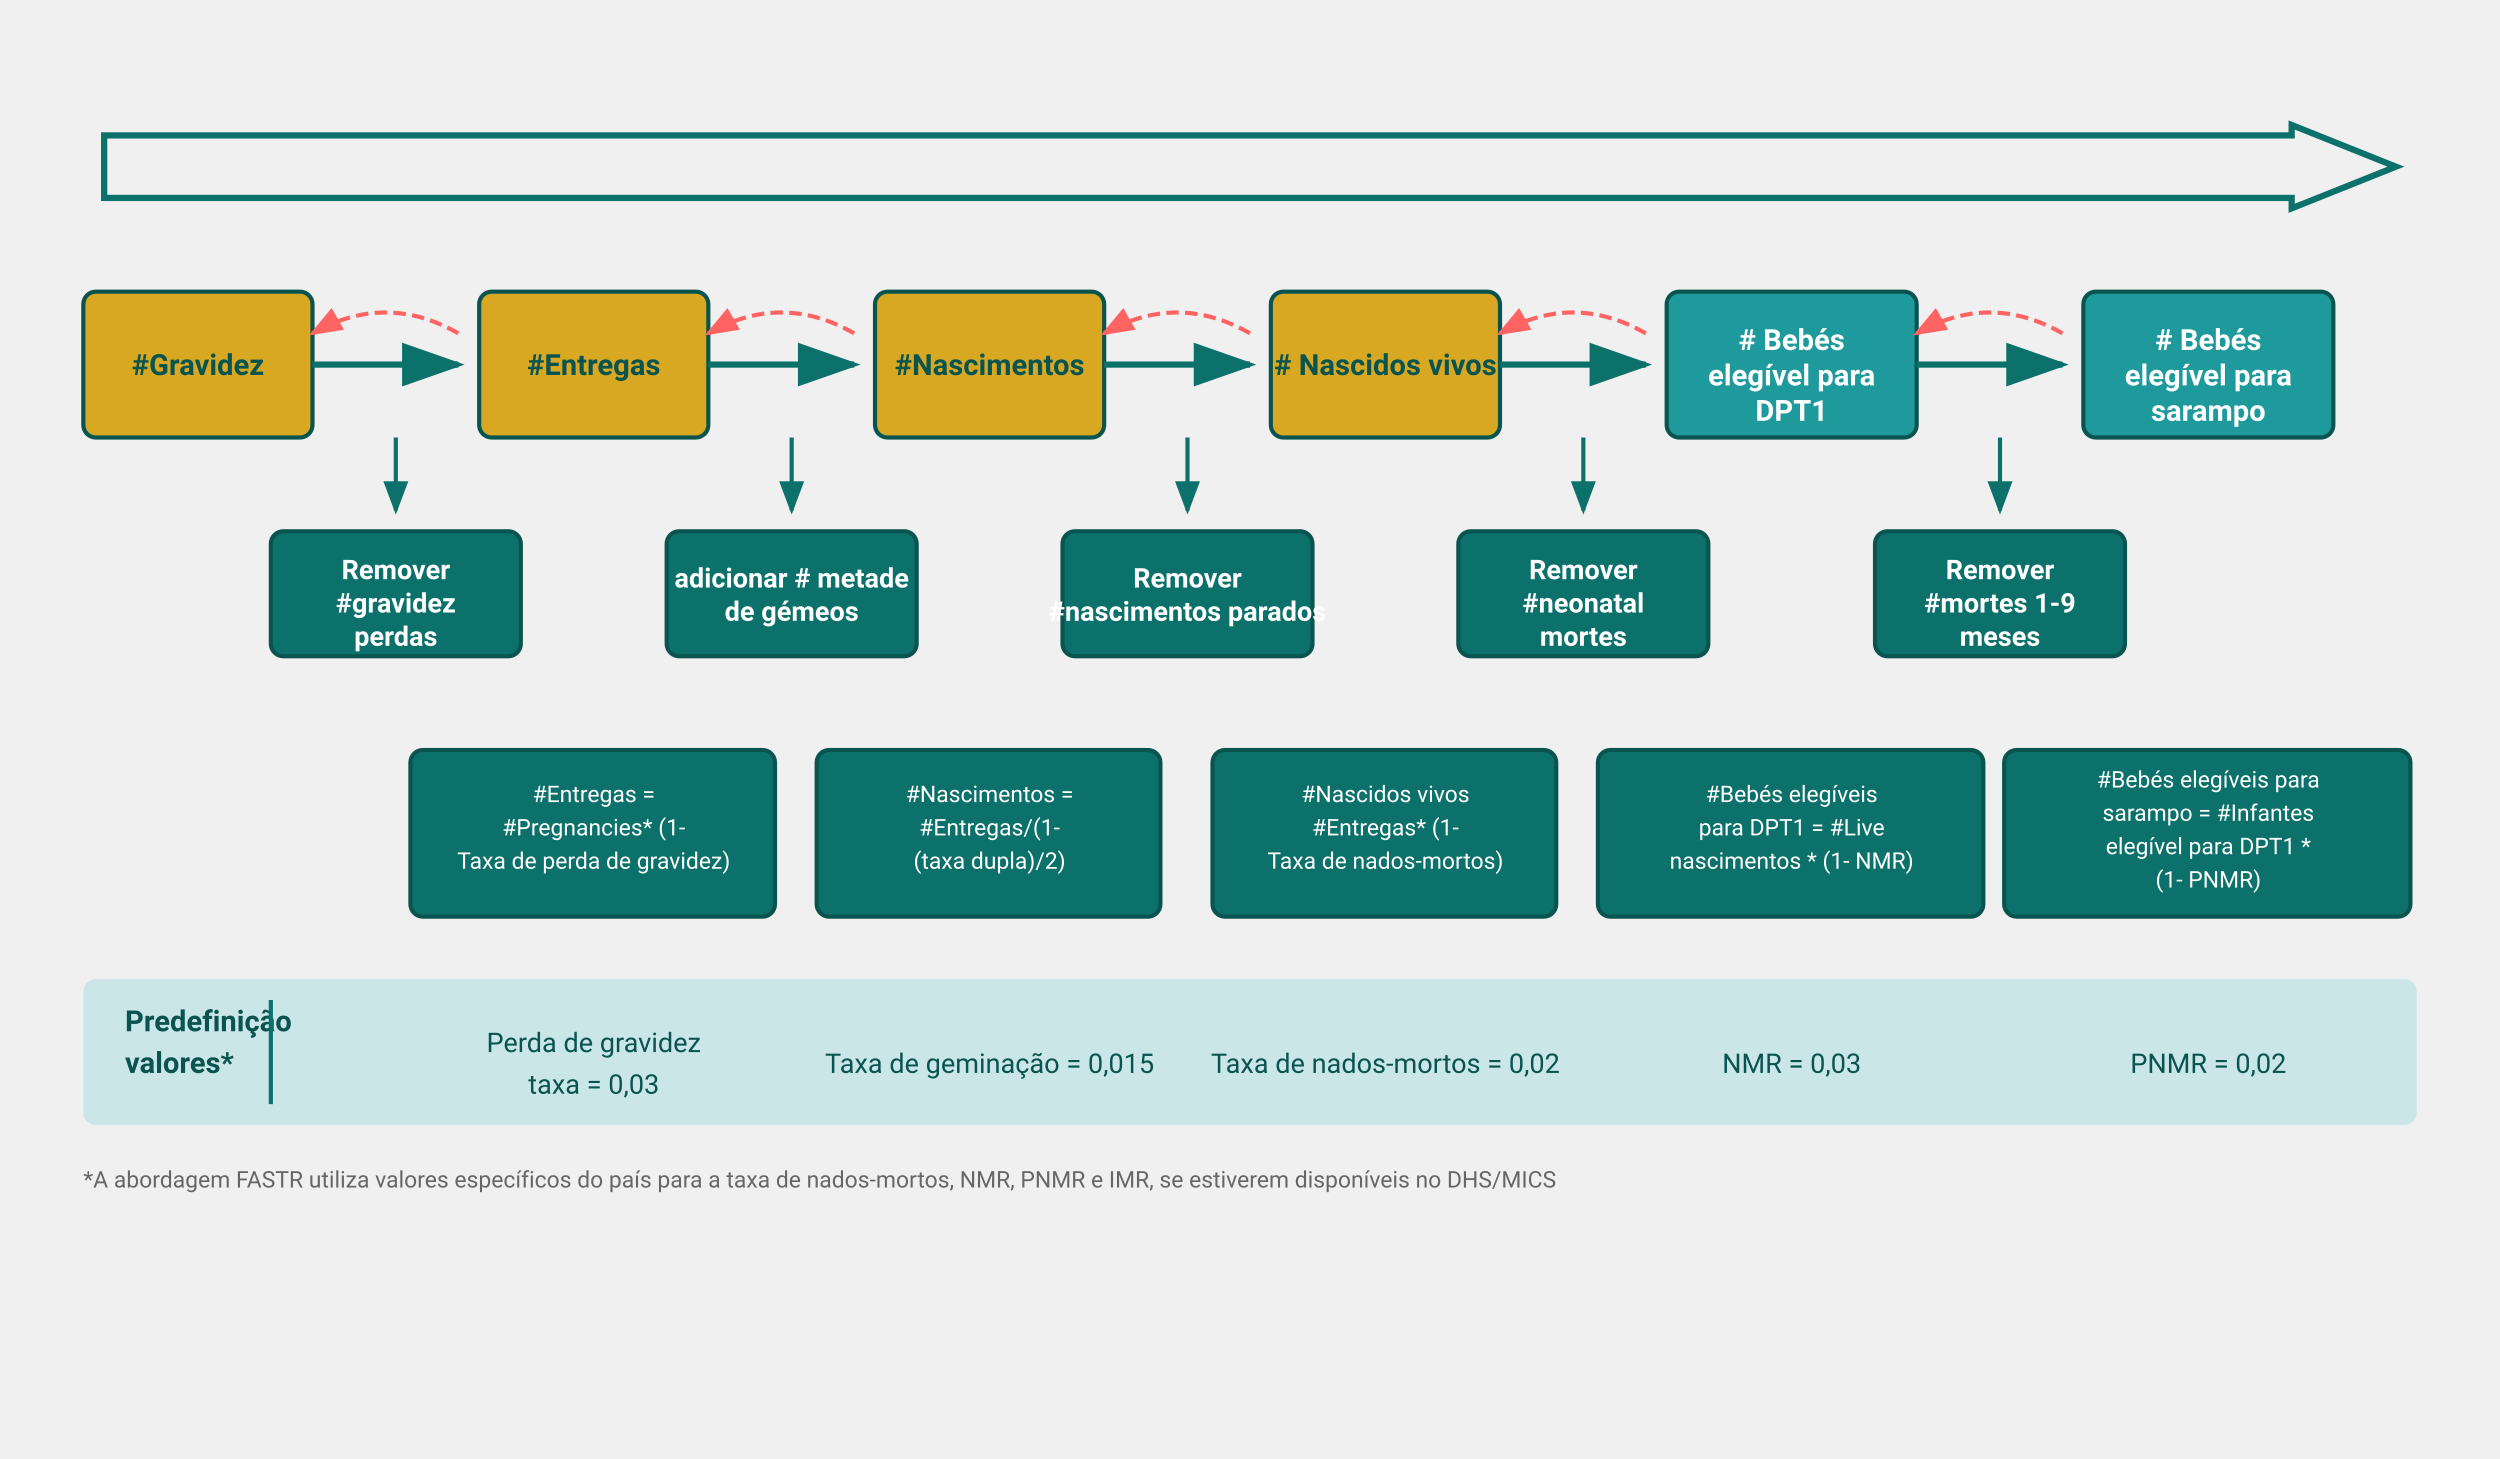
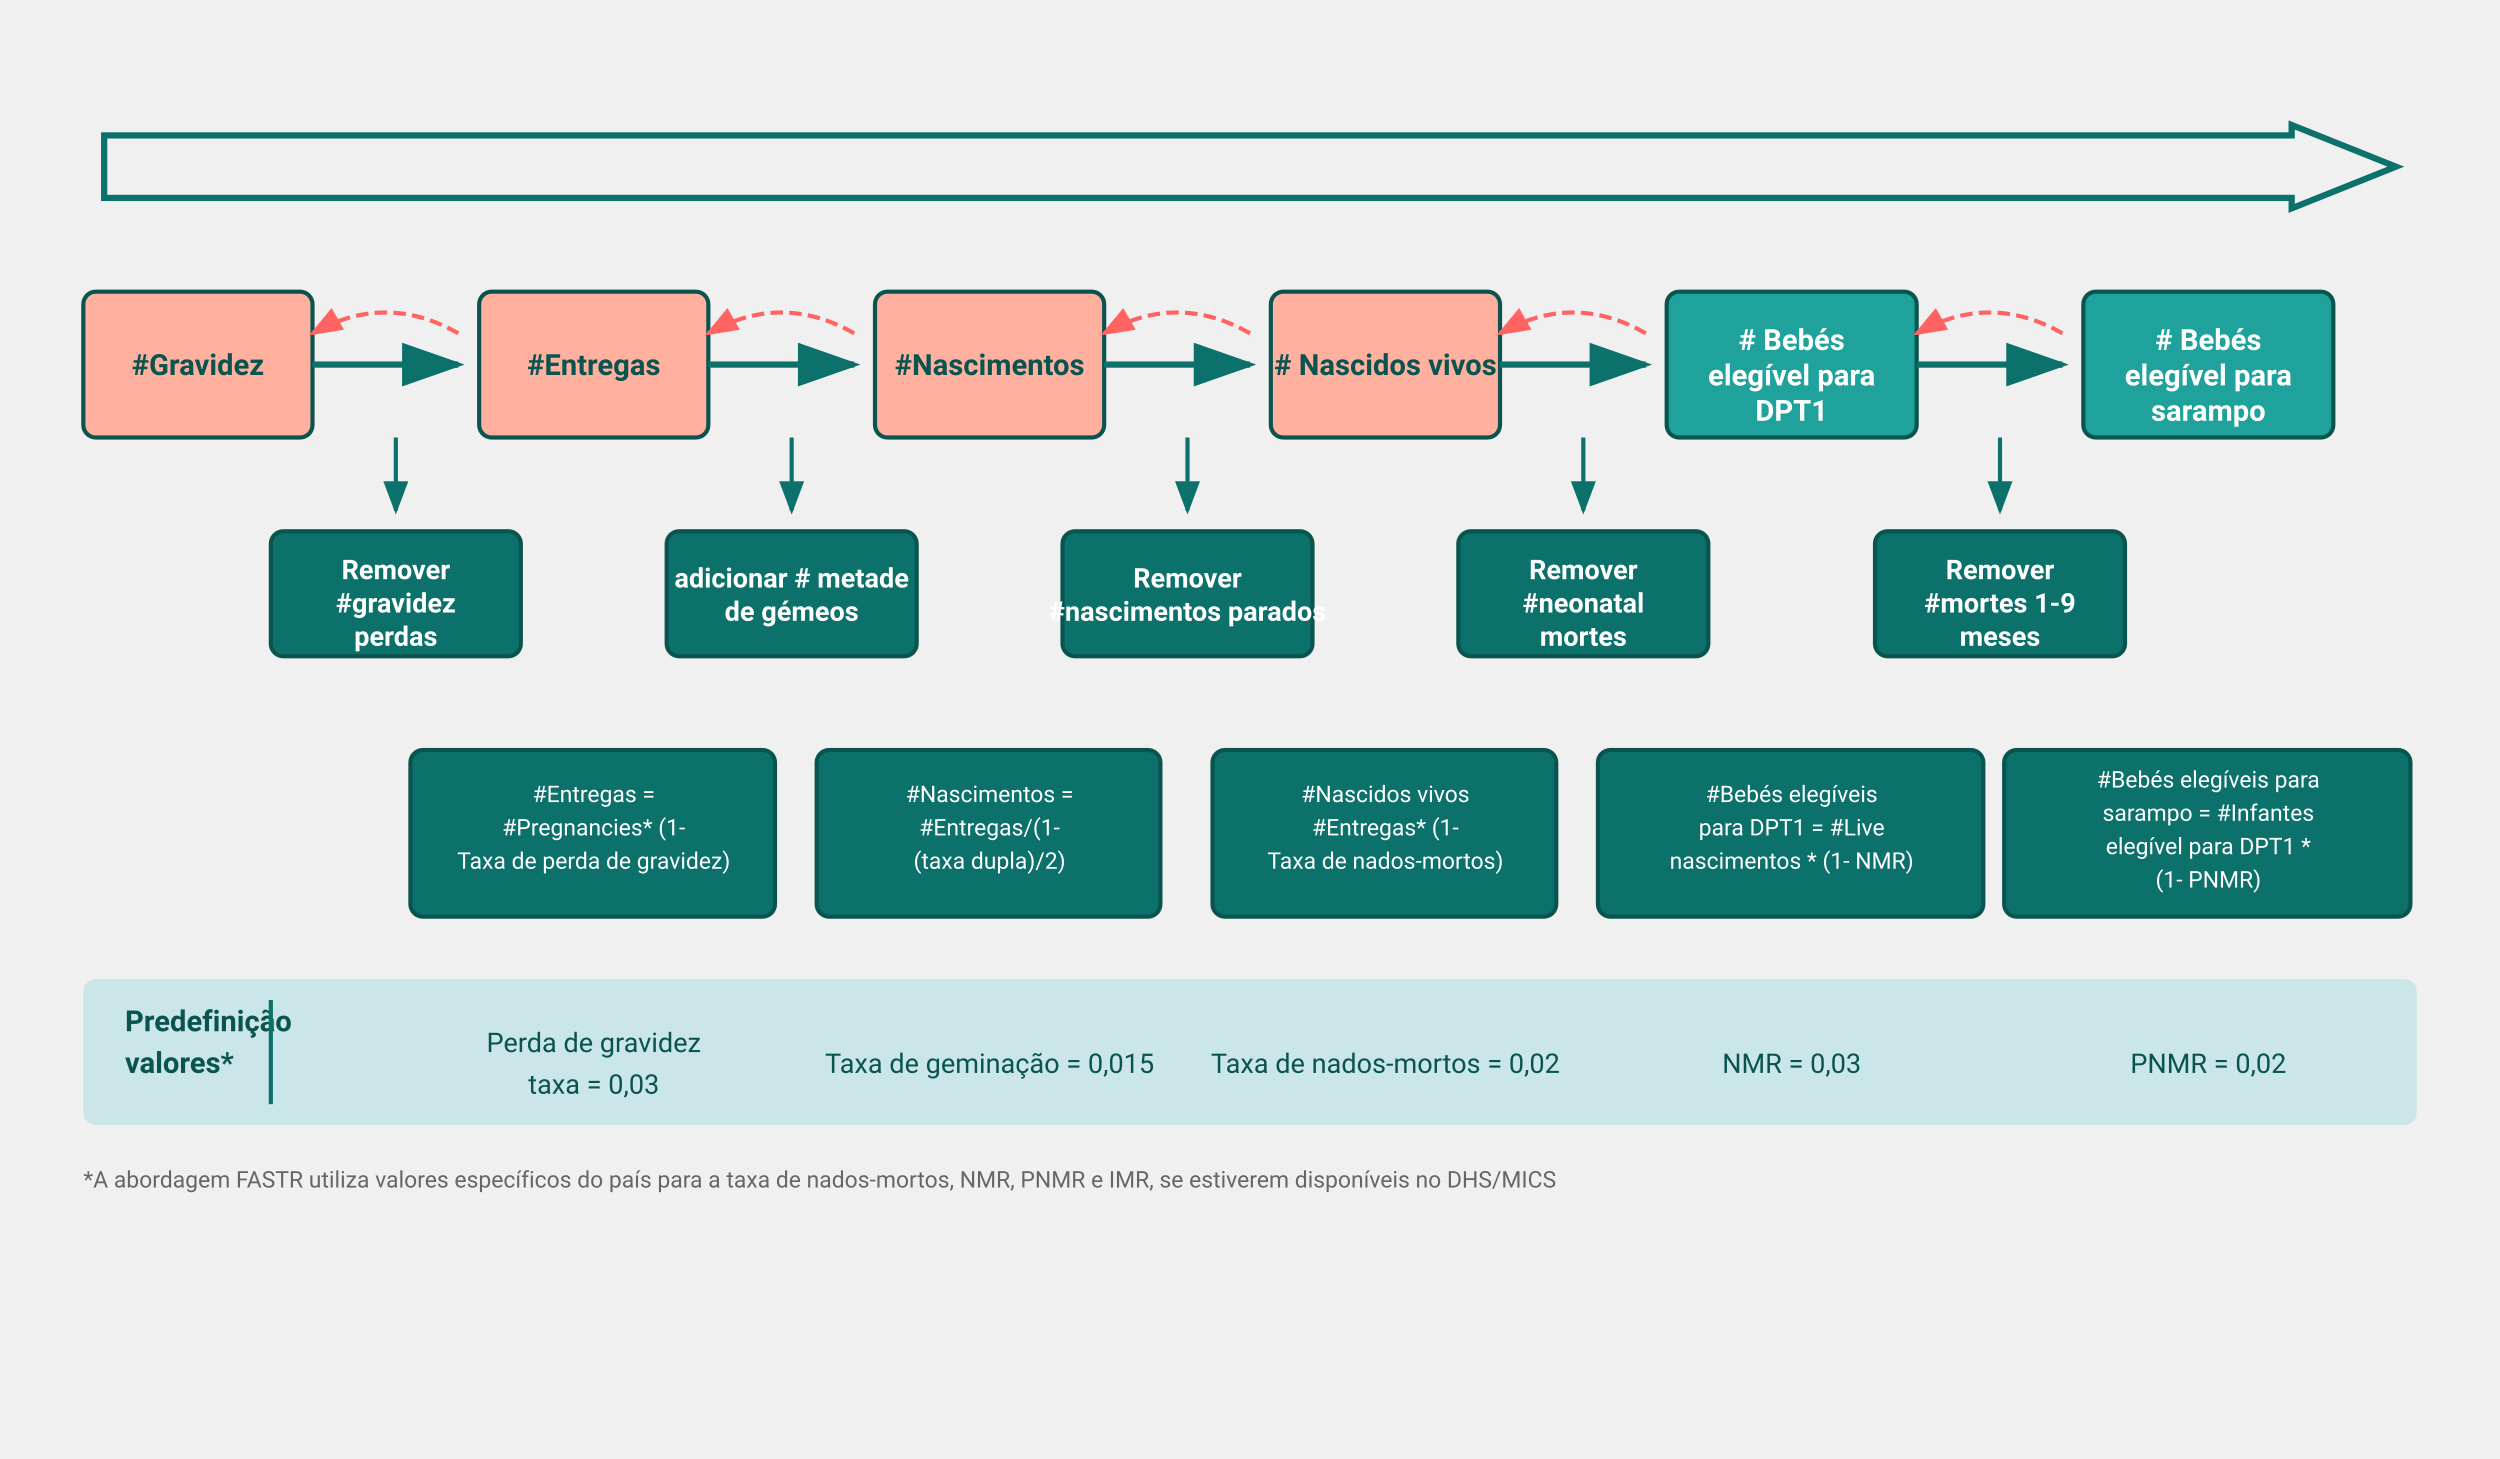
<svg xmlns="http://www.w3.org/2000/svg" viewBox="0 0 1200 700">
  <defs>
    <style>
      /* FASTR Brand Colors */
-       .box-main { fill: #D8A822; stroke: #09544F; stroke-width: 2; }
-       .box-dpt { fill: #1F9A9C; stroke: #09544F; stroke-width: 2; }
-       .box-measles { fill: #1F9A9C; stroke: #09544F; stroke-width: 2; }
-       .box-adjustment { fill: #0C716B; stroke: #09544F; stroke-width: 2; }
-       .box-formula { fill: #0C716B; stroke: #09544F; stroke-width: 2; }
+       .box-main { fill: #FFB09F; stroke: #0A544F; stroke-width: 2; }
+       .box-dpt { fill: #1FA29C; stroke: #0A544F; stroke-width: 2; }
+       .box-measles { fill: #1FA29C; stroke: #0A544F; stroke-width: 2; }
+       .box-adjustment { fill: #0C716B; stroke: #0A544F; stroke-width: 2; }
+       .box-formula { fill: #0C716B; stroke: #0A544F; stroke-width: 2; }

      .text-white { font-family: -apple-system, BlinkMacSystemFont, "Segoe UI", Roboto, sans-serif; font-size: 13px; font-weight: 600; fill: #ffffff; text-anchor: middle; }
-       .text-dark { font-family: -apple-system, BlinkMacSystemFont, "Segoe UI", Roboto, sans-serif; font-size: 14px; font-weight: 600; fill: #09544F; text-anchor: middle; }
+       .text-dark { font-family: -apple-system, BlinkMacSystemFont, "Segoe UI", Roboto, sans-serif; font-size: 14px; font-weight: 600; fill: #0A544F; text-anchor: middle; }
      .text-teal { font-family: -apple-system, BlinkMacSystemFont, "Segoe UI", Roboto, sans-serif; font-size: 14px; font-weight: 600; fill: #ffffff; text-anchor: middle; }
      .text-formula { font-family: -apple-system, BlinkMacSystemFont, "Segoe UI", Roboto, sans-serif; font-size: 11px; fill: #ffffff; text-anchor: middle; }

      .arrow-forward { stroke: #0C716B; stroke-width: 3; fill: none; marker-end: url(#arrowhead-teal); }
      .arrow-back { stroke: #FF6462; stroke-width: 2; fill: none; marker-end: url(#arrowhead-coral); stroke-dasharray: 6,3; }
      .arrow-down { stroke: #0C716B; stroke-width: 2; fill: none; marker-end: url(#arrowhead-teal-small); }

-       .default-label { font-family: -apple-system, BlinkMacSystemFont, "Segoe UI", Roboto, sans-serif; font-size: 14px; font-weight: 700; fill: #09544F; }
-       .default-value { font-family: -apple-system, BlinkMacSystemFont, "Segoe UI", Roboto, sans-serif; font-size: 13px; fill: #09544F; }
+       .default-label { font-family: -apple-system, BlinkMacSystemFont, "Segoe UI", Roboto, sans-serif; font-size: 14px; font-weight: 700; fill: #0A544F; }
+       .default-value { font-family: -apple-system, BlinkMacSystemFont, "Segoe UI", Roboto, sans-serif; font-size: 13px; fill: #0A544F; }
      .footnote { font-family: -apple-system, BlinkMacSystemFont, "Segoe UI", Roboto, sans-serif; font-size: 11px; fill: #666; }
    </style>
    <marker id="arrowhead-teal" markerWidth="10" markerHeight="7" refX="9" refY="3.5" orient="auto">
      <polygon points="0 0, 10 3.5, 0 7" fill="#0C716B" />
    </marker>
    <marker id="arrowhead-teal-small" markerWidth="8" markerHeight="6" refX="7" refY="3" orient="auto">
      <polygon points="0 0, 8 3, 0 6" fill="#0C716B" />
    </marker>
    <marker id="arrowhead-coral" markerWidth="8" markerHeight="6" refX="7" refY="3" orient="auto">
      <polygon points="0 0, 8 3, 0 6" fill="#FF6462" />
    </marker>
  </defs>
  <polygon points="50,65 1100,65 1100,60 1150,80 1100,100 1100,95 50,95" fill="none" stroke="#0C716B" stroke-width="3" />
  <rect class="box-main" x="40" y="140" width="110" height="70" rx="6" />
  <text class="text-dark" x="95" y="180">#Gravidez</text>
  <line class="arrow-forward" x1="150" y1="175" x2="220" y2="175" />
  <path class="arrow-back" d="M 220 160 Q 185 140, 150 160" />
  <rect class="box-main" x="230" y="140" width="110" height="70" rx="6" />
  <text class="text-dark" x="285" y="180">#Entregas</text>
  <line class="arrow-forward" x1="340" y1="175" x2="410" y2="175" />
  <path class="arrow-back" d="M 410 160 Q 375 140, 340 160" />
  <rect class="box-main" x="420" y="140" width="110" height="70" rx="6" />
  <text class="text-dark" x="475" y="180">#Nascimentos</text>
  <line class="arrow-forward" x1="530" y1="175" x2="600" y2="175" />
  <path class="arrow-back" d="M 600 160 Q 565 140, 530 160" />
  <rect class="box-main" x="610" y="140" width="110" height="70" rx="6" />
  <text class="text-dark" x="665" y="180"># Nascidos vivos</text>
  <line class="arrow-forward" x1="720" y1="175" x2="790" y2="175" />
  <path class="arrow-back" d="M 790 160 Q 755 140, 720 160" />
  <rect class="box-dpt" x="800" y="140" width="120" height="70" rx="6" />
  <text class="text-teal" x="860" y="168"># Bebés</text>
  <text class="text-teal" x="860" y="185">elegível para</text>
  <text class="text-teal" x="860" y="202">DPT1</text>
  <line class="arrow-forward" x1="920" y1="175" x2="990" y2="175" />
  <path class="arrow-back" d="M 990 160 Q 955 140, 920 160" />
  <rect class="box-measles" x="1000" y="140" width="120" height="70" rx="6" />
  <text class="text-teal" x="1060" y="168"># Bebés</text>
  <text class="text-teal" x="1060" y="185">elegível para</text>
  <text class="text-teal" x="1060" y="202">sarampo</text>
  <line class="arrow-down" x1="190" y1="210" x2="190" y2="245" />
  <rect class="box-adjustment" x="130" y="255" width="120" height="60" rx="6" />
  <text class="text-white" x="190" y="278">Remover</text>
  <text class="text-white" x="190" y="294">#gravidez</text>
  <text class="text-white" x="190" y="310">perdas</text>
  <line class="arrow-down" x1="380" y1="210" x2="380" y2="245" />
  <rect class="box-adjustment" x="320" y="255" width="120" height="60" rx="6" />
  <text class="text-white" x="380" y="282">adicionar # metade</text>
  <text class="text-white" x="380" y="298">de gémeos</text>
  <line class="arrow-down" x1="570" y1="210" x2="570" y2="245" />
  <rect class="box-adjustment" x="510" y="255" width="120" height="60" rx="6" />
  <text class="text-white" x="570" y="282">Remover</text>
  <text class="text-white" x="570" y="298">#nascimentos parados</text>
  <line class="arrow-down" x1="760" y1="210" x2="760" y2="245" />
  <rect class="box-adjustment" x="700" y="255" width="120" height="60" rx="6" />
  <text class="text-white" x="760" y="278">Remover</text>
  <text class="text-white" x="760" y="294">#neonatal</text>
  <text class="text-white" x="760" y="310">mortes</text>
  <line class="arrow-down" x1="960" y1="210" x2="960" y2="245" />
  <rect class="box-adjustment" x="900" y="255" width="120" height="60" rx="6" />
  <text class="text-white" x="960" y="278">Remover</text>
  <text class="text-white" x="960" y="294">#mortes 1-9</text>
  <text class="text-white" x="960" y="310">meses</text>
  <rect class="box-formula" x="197" y="360" width="175" height="80" rx="6" />
  <text class="text-formula" x="285" y="385">#Entregas =</text>
  <text class="text-formula" x="285" y="401">#Pregnancies* (1-</text>
  <text class="text-formula" x="285" y="417">Taxa de perda de gravidez)</text>
  <rect class="box-formula" x="392" y="360" width="165" height="80" rx="6" />
  <text class="text-formula" x="475" y="385">#Nascimentos =</text>
  <text class="text-formula" x="475" y="401">#Entregas/(1-</text>
  <text class="text-formula" x="475" y="417">(taxa dupla)/2)</text>
  <rect class="box-formula" x="582" y="360" width="165" height="80" rx="6" />
  <text class="text-formula" x="665" y="385">#Nascidos vivos</text>
  <text class="text-formula" x="665" y="401">#Entregas* (1-</text>
  <text class="text-formula" x="665" y="417">Taxa de nados-mortos)</text>
  <rect class="box-formula" x="767" y="360" width="185" height="80" rx="6" />
  <text class="text-formula" x="860" y="385">#Bebés elegíveis</text>
  <text class="text-formula" x="860" y="401">para DPT1 = #Live</text>
  <text class="text-formula" x="860" y="417">nascimentos * (1- NMR)</text>
  <rect class="box-formula" x="962" y="360" width="195" height="80" rx="6" />
  <text class="text-formula" x="1060" y="378">#Bebés elegíveis para</text>
  <text class="text-formula" x="1060" y="394">sarampo = #Infantes</text>
  <text class="text-formula" x="1060" y="410">elegível para DPT1 *</text>
  <text class="text-formula" x="1060" y="426">(1- PNMR)</text>
  <rect x="40" y="470" width="1120" height="70" fill="#CAE6E9" rx="6" />
  <text class="default-label" x="60" y="495">Predefinição</text>
  <text class="default-label" x="60" y="515">valores*</text>
  <line x1="130" y1="480" x2="130" y2="530" stroke="#0C716B" stroke-width="2" />
  <text class="default-value" x="285" y="505" text-anchor="middle">Perda de gravidez</text>
  <text class="default-value" x="285" y="525" text-anchor="middle">taxa = 0,03</text>
  <text class="default-value" x="475" y="515" text-anchor="middle">Taxa de geminação = 0,015</text>
  <text class="default-value" x="665" y="515" text-anchor="middle">Taxa de nados-mortos = 0,02</text>
  <text class="default-value" x="860" y="515" text-anchor="middle">NMR = 0,03</text>
  <text class="default-value" x="1060" y="515" text-anchor="middle">PNMR = 0,02</text>
  <text class="footnote" x="40" y="570">*A abordagem FASTR utiliza valores específicos do país para a taxa de nados-mortos, NMR, PNMR e IMR, se estiverem disponíveis no DHS/MICS</text>
</svg>
